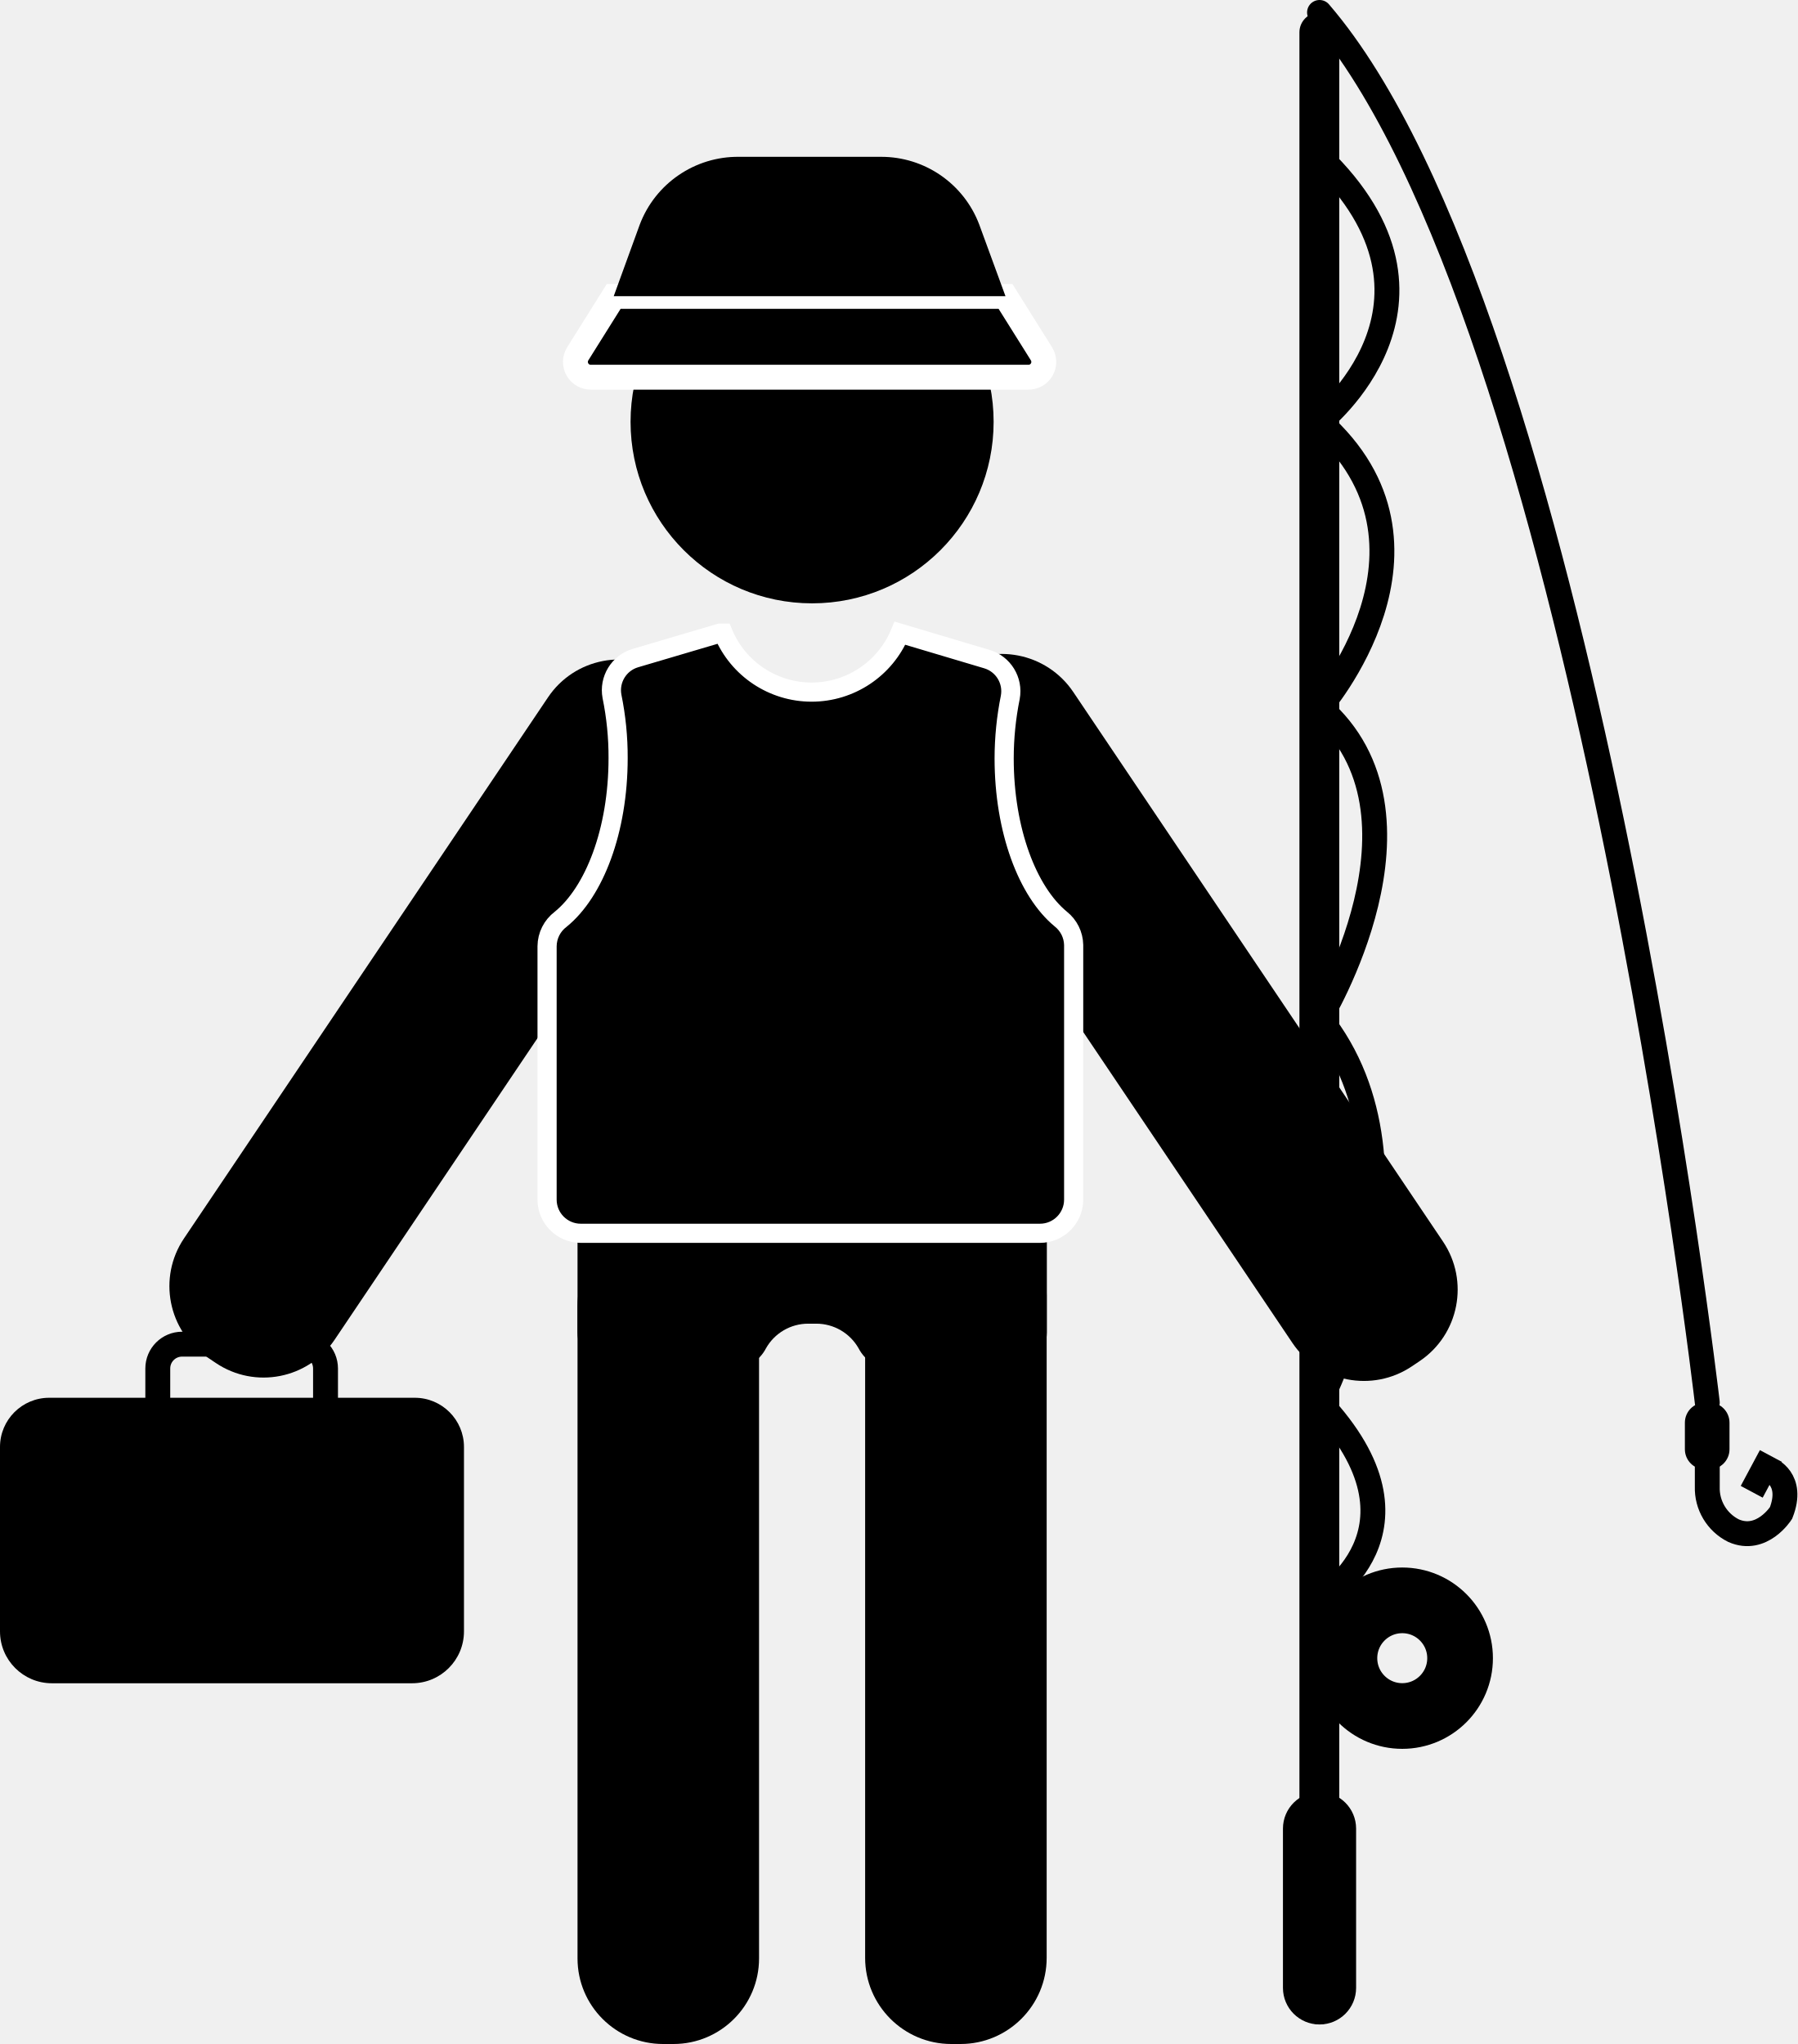
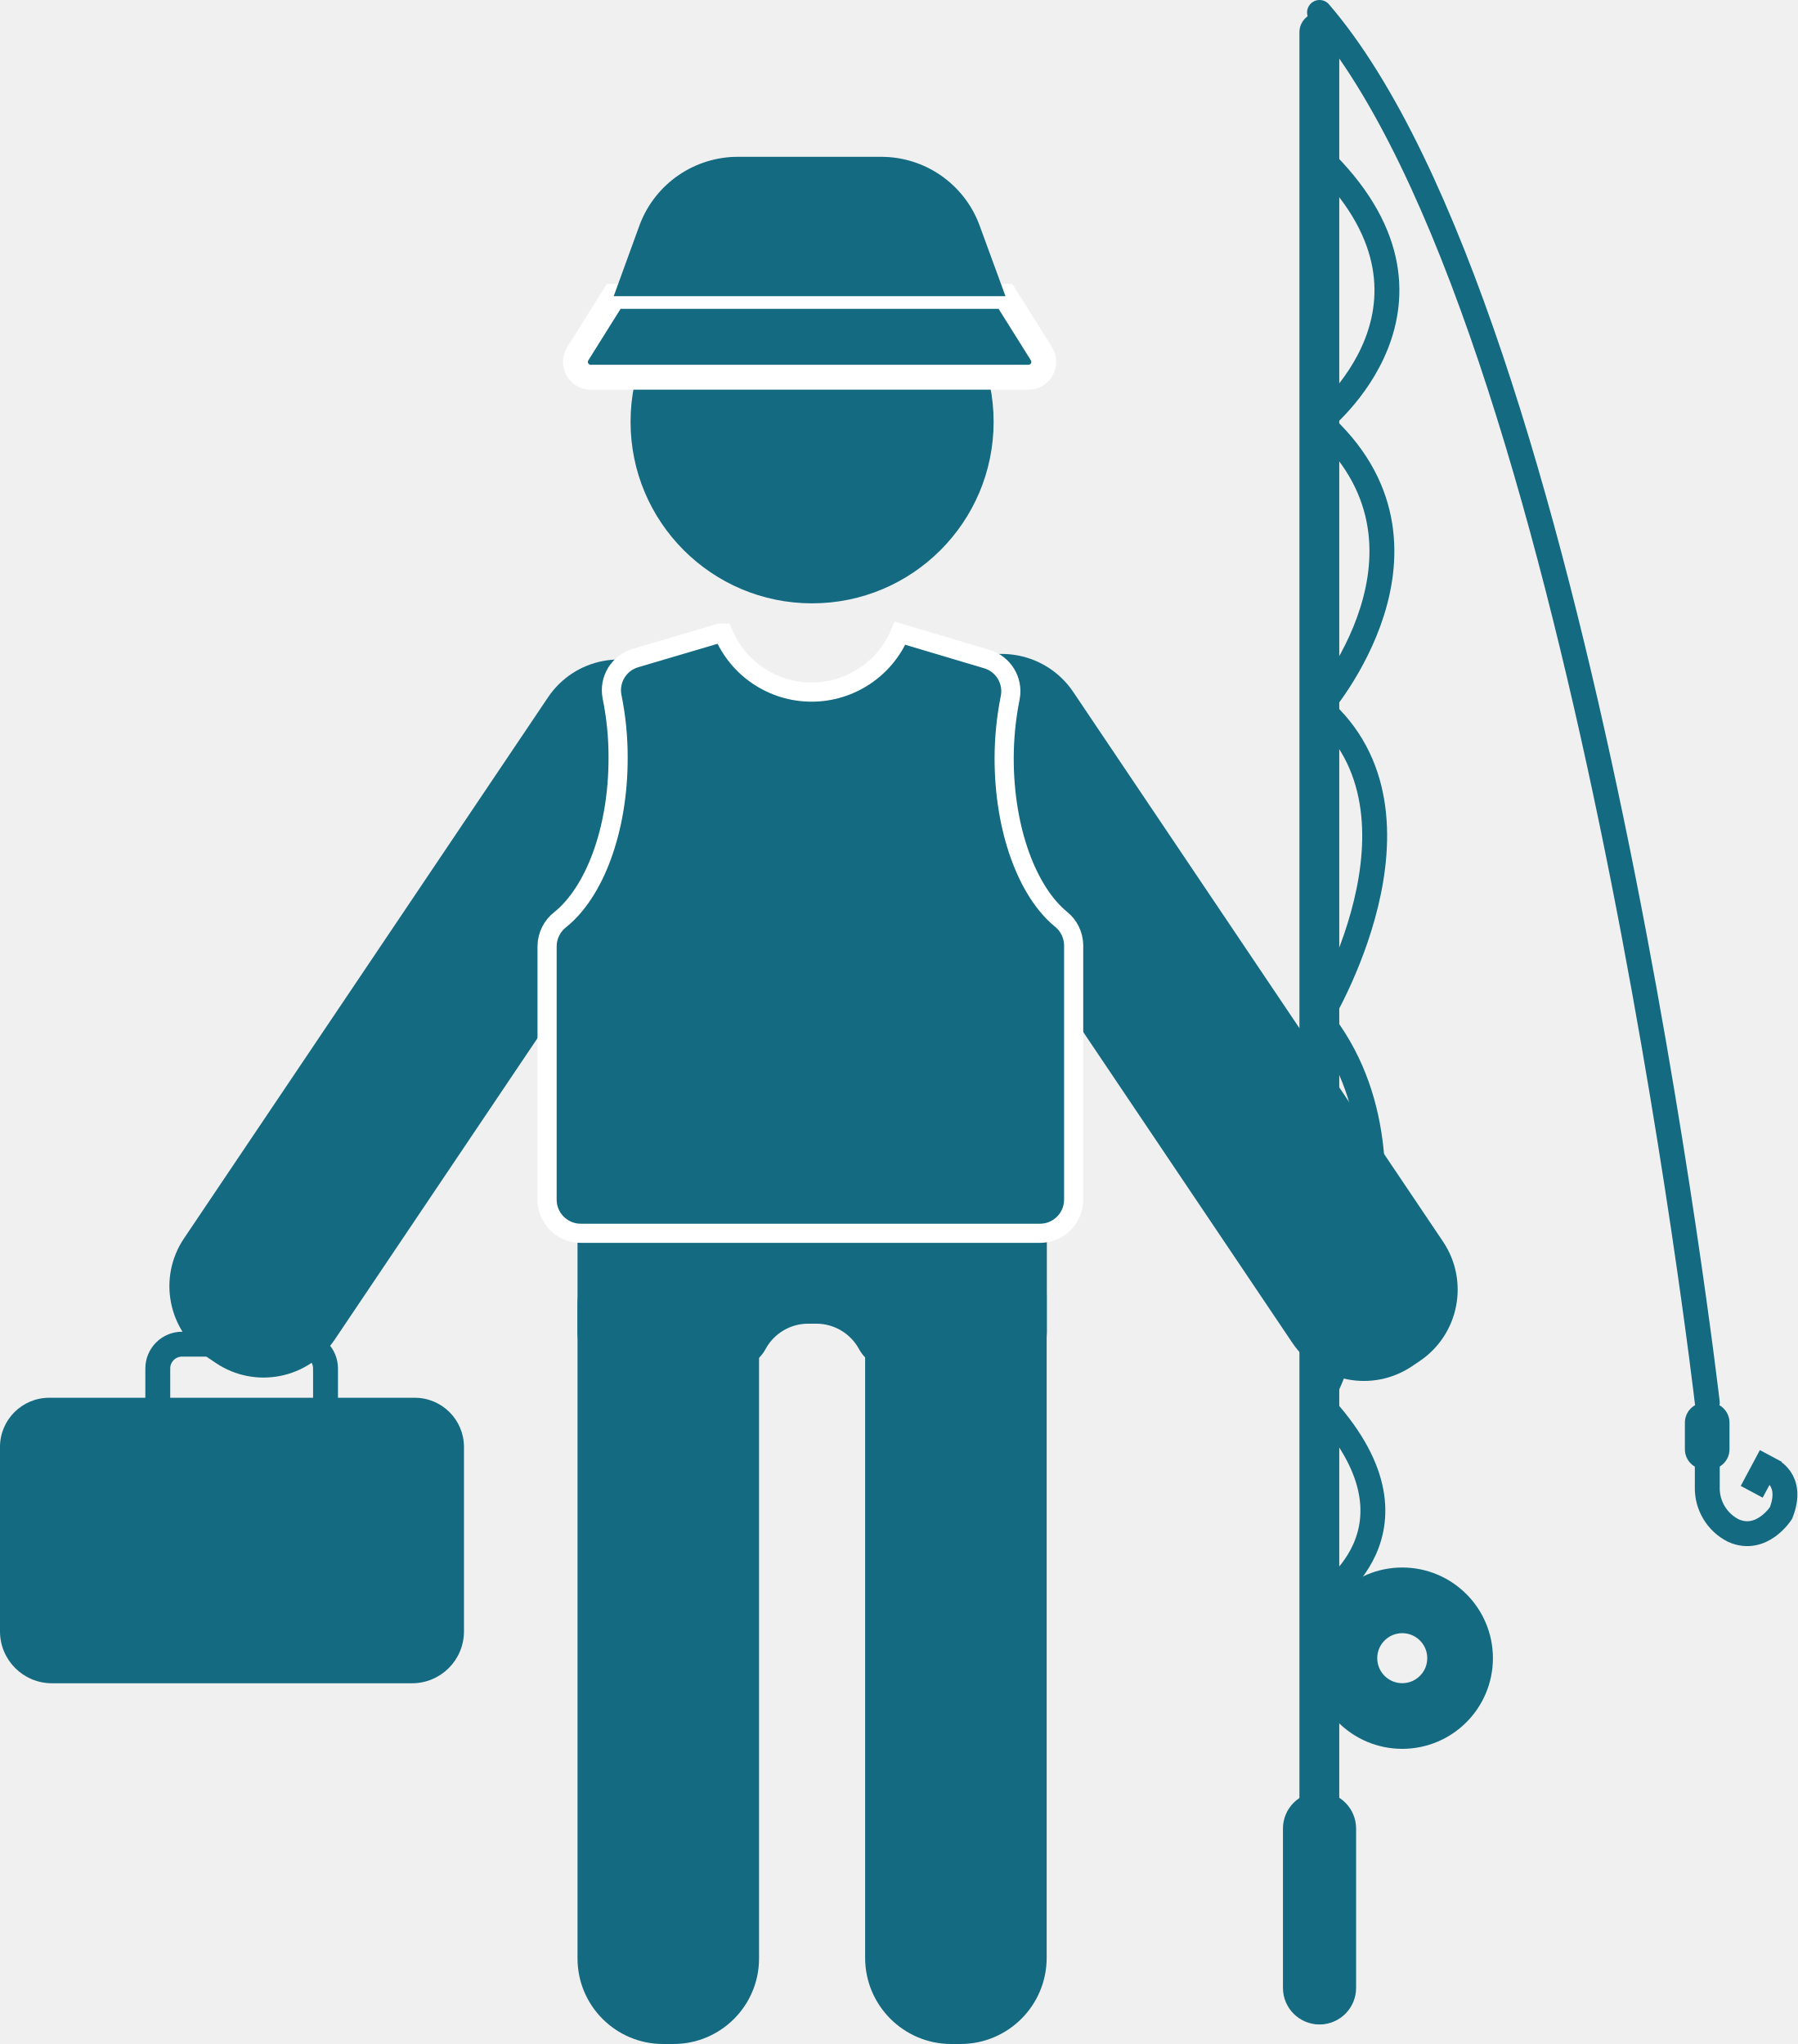
<svg xmlns="http://www.w3.org/2000/svg" id="angler" class="icon" viewBox="0 0 93.87 106.75">
  <defs>
    <style>
			.cls-1,.cls-4,.cls-5,.cls-6,.cls-7{fill:none;}
- 			.cls-1,.cls-6,.cls-7{stroke:#000;}
+ 			.cls-1,.cls-6,.cls-7{stroke:#136a81;}
			.cls-1,.cls-2,.cls-3,.cls-4,.cls-5,.cls-6,.cls-7{stroke-miterlimit:10;}
			.cls-1,.cls-2,.cls-6{stroke-width:1.3px;}
			.cls-2,.cls-3,.cls-4,.cls-5{stroke:#fff;}
			.cls-4{stroke-width:0.55px;}
			.cls-5{stroke-width:0.37px;}
			.cls-6{stroke-linecap:round;}
			.cls-7{stroke-width:3.43px;}
+ 			.cls-8,.cls-2,.cls-3 {fill:#136a81;}


- 			#angler:hover { fill:#46C9B3; transition: 0.3s ease; cursor: pointer;}
+ 			#angler:hover {fill:#46C9B3; transition: 0.3s ease; cursor: pointer;}
			#angler:hover .cls-1, #angler:hover .cls-7, #angler:hover .cls-6 {stroke: #46C9B3; transition: 0.3s ease; cursor: pointer;}
			
			#angler_small_pocket_left, #angler_small_pocket_right, #angler_large_pocket_right, #angler_large_pocket_left, #vest_zipper, #angler_small_pocket_left_top, #angler_small_pocket_right_top, #angler_large_pocket_right_top1, #angler_large_pocket_right_top2, #angler_large_pocket_left_top1, #angler_large_pocket_left_top2 { display: none; }

				@media screen and (min-width: 100px) {
				#angler_small_pocket_left, #angler_small_pocket_right, #angler_large_pocket_right, #angler_large_pocket_left, #vest_zipper { display: block; }
			}

				@media screen and (min-width: 130px) {
				#angler_small_pocket_left_top, #angler_small_pocket_right_top, #angler_large_pocket_right_top1, #angler_large_pocket_right_top2, #angler_large_pocket_left_top1, #angler_large_pocket_left_top2 { display: block; }
			}

		</style>
  </defs>
  <defs>
- 		</defs>
+ 	</defs>
  <g id="angler">
    <g id="angler_person">
-       <circle id="angler_person_head" cx="42.41" cy="22.03" r="9.48" />
-       <rect id="angler_person_leg_left" x="30.16" y="63.75" width="9.48" height="43" rx="4.47" />
-       <rect id="angler_person_arm_left" x="18.3" y="31.69" width="9.48" height="43" rx="4.47" transform="translate(33.62 -3.8) rotate(33.93)" />
-       <rect id="angler_person_leg_right" x="45.18" y="63.16" width="9.48" height="43.59" rx="4.5" />
-       <rect id="angler_person_arm_right" x="57.04" y="31.34" width="9.48" height="43.59" rx="4.5" transform="translate(142.69 62.74) rotate(146.07)" />
-       <path id="angler_person_body" d="     M30.16,63.16v6.43a1.91,1.91,0,0,0,1.91,1.91h6.19A2,2,0,0,0,40,70.42a2.53,2.53,0,0,1,2.21-1.29h.42a2.54,2.54,0,0,1,2.21,1.29,2,2,0,0,0,1.72,1.08h6.19a1.91,1.91,0,0,0,1.92-1.91V63.16" />
-       <path id="angler_person_box" d="     M2.57,73H21.66a2.57,2.57,0,0,1,2.57,2.57V85.2a2.71,2.71,0,0,1-2.71,2.71H2.71A2.71,2.71,0,0,1,0,85.2V75.57A2.57,2.57,0,0,1,2.57,73Z" />
+       <circle id="angler_person_head" class="cls-8" cx="42.41" cy="22.03" r="9.48" />
+       <rect id="angler_person_leg_left" class="cls-8" x="30.16" y="63.75" width="9.48" height="43" rx="4.47" />
+       <rect id="angler_person_arm_left" class="cls-8" x="18.3" y="31.69" width="9.48" height="43" rx="4.47" transform="translate(33.62 -3.8) rotate(33.93)" />
+       <rect id="angler_person_leg_right" class="cls-8" x="45.18" y="63.16" width="9.48" height="43.59" rx="4.5" />
+       <rect id="angler_person_arm_right" class="cls-8" x="57.04" y="31.34" width="9.48" height="43.59" rx="4.5" transform="translate(142.69 62.74) rotate(146.07)" />
+       <path id="angler_person_body" class="cls-8" d="     M30.16,63.16v6.43a1.91,1.91,0,0,0,1.91,1.91h6.19A2,2,0,0,0,40,70.42a2.53,2.53,0,0,1,2.21-1.29h.42a2.54,2.54,0,0,1,2.21,1.29,2,2,0,0,0,1.72,1.08h6.19a1.91,1.91,0,0,0,1.92-1.91V63.16" />
+       <path id="angler_person_box" class="cls-8" d="     M2.57,73H21.66a2.57,2.57,0,0,1,2.57,2.57V85.2a2.71,2.71,0,0,1-2.71,2.71H2.71A2.71,2.71,0,0,1,0,85.2V75.57A2.57,2.57,0,0,1,2.57,73Z" />
      <path id="angler_person_handle" class="cls-1" d="     M8.24,73.25V71.47A1.27,1.27,0,0,1,9.51,70.2h6.17A1.27,1.27,0,0,1,17,71.47v1.78" />
      <path id="angler_person_hat_bottom" class="cls-2" d="     M53.67,19.7H30.88a.8.8,0,0,1-.71-1.22l1.88-3H52.51l1.88,3A.8.8,0,0,1,53.67,19.7Z" />
-       <path id="angler_person_hat_top" d="     M46,8.19H38.59a5.48,5.48,0,0,0-5.18,3.54l-1.36,3.74H52.51l-1.37-3.74A5.47,5.47,0,0,0,46,8.19Z" />
+       <path id="angler_person_hat_top" class="cls-8" d="     M46,8.19H38.59a5.48,5.48,0,0,0-5.18,3.54l-1.36,3.74H52.51l-1.37-3.74A5.47,5.47,0,0,0,46,8.19Z" />
    </g>
    <g id="angler_vest">
      <path id="vest_bg" class="cls-3" d="     M52.44,39.61a16.19,16.19,0,0,1,.32-3.19,1.75,1.75,0,0,0-1.23-2L47,33.07H47a5,5,0,0,1-9.23,0h-.19l-4.4,1.3a1.75,1.75,0,0,0-1.22,2,15.77,15.77,0,0,1,.32,3.22c0,3.8-1.25,7-3,8.42a1.78,1.78,0,0,0-.71,1.41V62.65a1.76,1.76,0,0,0,1.76,1.76H54.31a1.76,1.76,0,0,0,1.76-1.76V49.35A1.77,1.77,0,0,0,55.4,48C53.66,46.57,52.44,43.36,52.44,39.61Z" />
      <g id="angler_small_pocket_left">
        <rect id="angler_small_pocket_left_bg" class="cls-4" x="34.37" y="41.97" width="5.97" height="6.53" rx="1.14" />
        <path id="angler_small_pocket_left_top" class="cls-4" d="      M34.37,43.72a2.37,2.37,0,0,0,2.37,2.37H38a2.37,2.37,0,0,0,2.37-2.37" />
      </g>
      <g id="angler_small_pocket_right">
        <rect id="angler_small_pocket_right_bg" class="cls-4" x="44.07" y="41.97" width="5.97" height="6.53" rx="1.14" />
        <path id="angler_small_pocket_right_top" class="cls-4" d="      M44.07,43.72a2.37,2.37,0,0,0,2.37,2.37h1.23A2.37,2.37,0,0,0,50,43.72" />
      </g>
      <g id="angler_large_pocket_left">
        <rect id="angler_large_pocket_left_bg" class="cls-4" x="31.38" y="53.11" width="8.96" height="6.53" rx="1.4" />
        <path id="angler_large_pocket_left_top2" class="cls-4" d="      M37.17,52.5h.32a2.24,2.24,0,0,1,2.24,2.24v0A2.24,2.24,0,0,1,37.49,57h-.32a.7.7,0,0,1-.7-.7V53.19A.7.7,0,0,1,37.17,52.5Z" transform="translate(92.84 16.63) rotate(90)" />
        <path id="angler_large_pocket_left_top1" class="cls-4" d="M32.69,52.5H33a2.24,2.24,0,0,1,2.24,2.24v0A2.24,2.24,0,0,1,33,57h-.32a.7.7,0,0,1-.7-.7V53.19a.7.7,0,0,1,.7-.7Z" transform="translate(88.36 21.11) rotate(90)" />
        <line id="angler_large_pocket_left_line" class="cls-4" x1="35.86" y1="53.11" x2="35.86" y2="59.63" />
      </g>
      <g id="angler_large_pocket_right">
        <rect id="angler_large_pocket_right_bg" class="cls-4" x="44.07" y="53.06" width="8.96" height="6.53" rx="1.4" />
        <path id="angler_large_pocket_right_top2" class="cls-4" d="      M49.85,52.45h.32a2.24,2.24,0,0,1,2.24,2.24v0a2.24,2.24,0,0,1-2.24,2.24h-.32a.7.7,0,0,1-.7-.7V53.15A.7.7,0,0,1,49.85,52.45Z" transform="translate(105.48 3.9) rotate(90)" />
        <path id="angler_large_pocket_right_top1" class="cls-4" d="M45.37,52.45h.32a2.24,2.24,0,0,1,2.24,2.24v0a2.24,2.24,0,0,1-2.24,2.24h-.32a.7.7,0,0,1-.7-.7V53.15A.7.7,0,0,1,45.37,52.45Z" transform="translate(100.99 8.38) rotate(90)" />
        <line id="angler_large_pocket_right_line" class="cls-4" x1="48.55" y1="53.06" x2="48.55" y2="59.58" />
      </g>
      <line id="vest_zipper" class="cls-5" x1="42.16" y1="36.12" x2="42.16" y2="64.41" />
    </g>
    <g id="angler_rod">
-       <rect id="angler_rod_main" x="67.86" y="0.65" width="2.08" height="105.07" rx="1.04" />
-       <rect id="angler_rod_bait" x="87.99" y="73.25" width="2.33" height="3.49" rx="1.05" />
+       <rect id="angler_rod_main" class="cls-8" x="67.86" y="0.65" width="2.08" height="105.07" rx="1.04" />
+       <rect id="angler_rod_bait" class="cls-8" x="87.99" y="73.25" width="2.33" height="3.49" rx="1.05" />
      <path id="angler_rod_hook" class="cls-1" d="     M92.4,76.74s1.31.5.61,2.28c0,0-1,1.57-2.48.92a2.48,2.48,0,0,1-1.37-2.3V75m2.32,2.91,1-1.87" />
      <path id="angler_rod_line2" class="cls-1" d="     M68.91,8.19c7.92,7.61,0,13.84,0,13.84,7.33,6.51,0,14.92,0,14.92,6.48,5.61,0,16.24,0,16.24,6.27,7.84,0,20.06,0,20.06,6.27,6.68,0,10.33,0,10.33" />
      <path id="angler_rod_line" class="cls-6" d="M68.91.65c13.68,15.91,20.25,72.6,20.25,72.6" />
      <circle id="angler_rod_reel" class="cls-7" cx="73.23" cy="86.6" r="3.02" />
-       <rect id="angler_rod_handle" x="67" y="93.59" width="3.82" height="12.14" rx="1.91" />
+       <rect id="angler_rod_handle" class="cls-8" x="67" y="93.59" width="3.82" height="12.14" rx="1.91" />
    </g>
  </g>
</svg>
